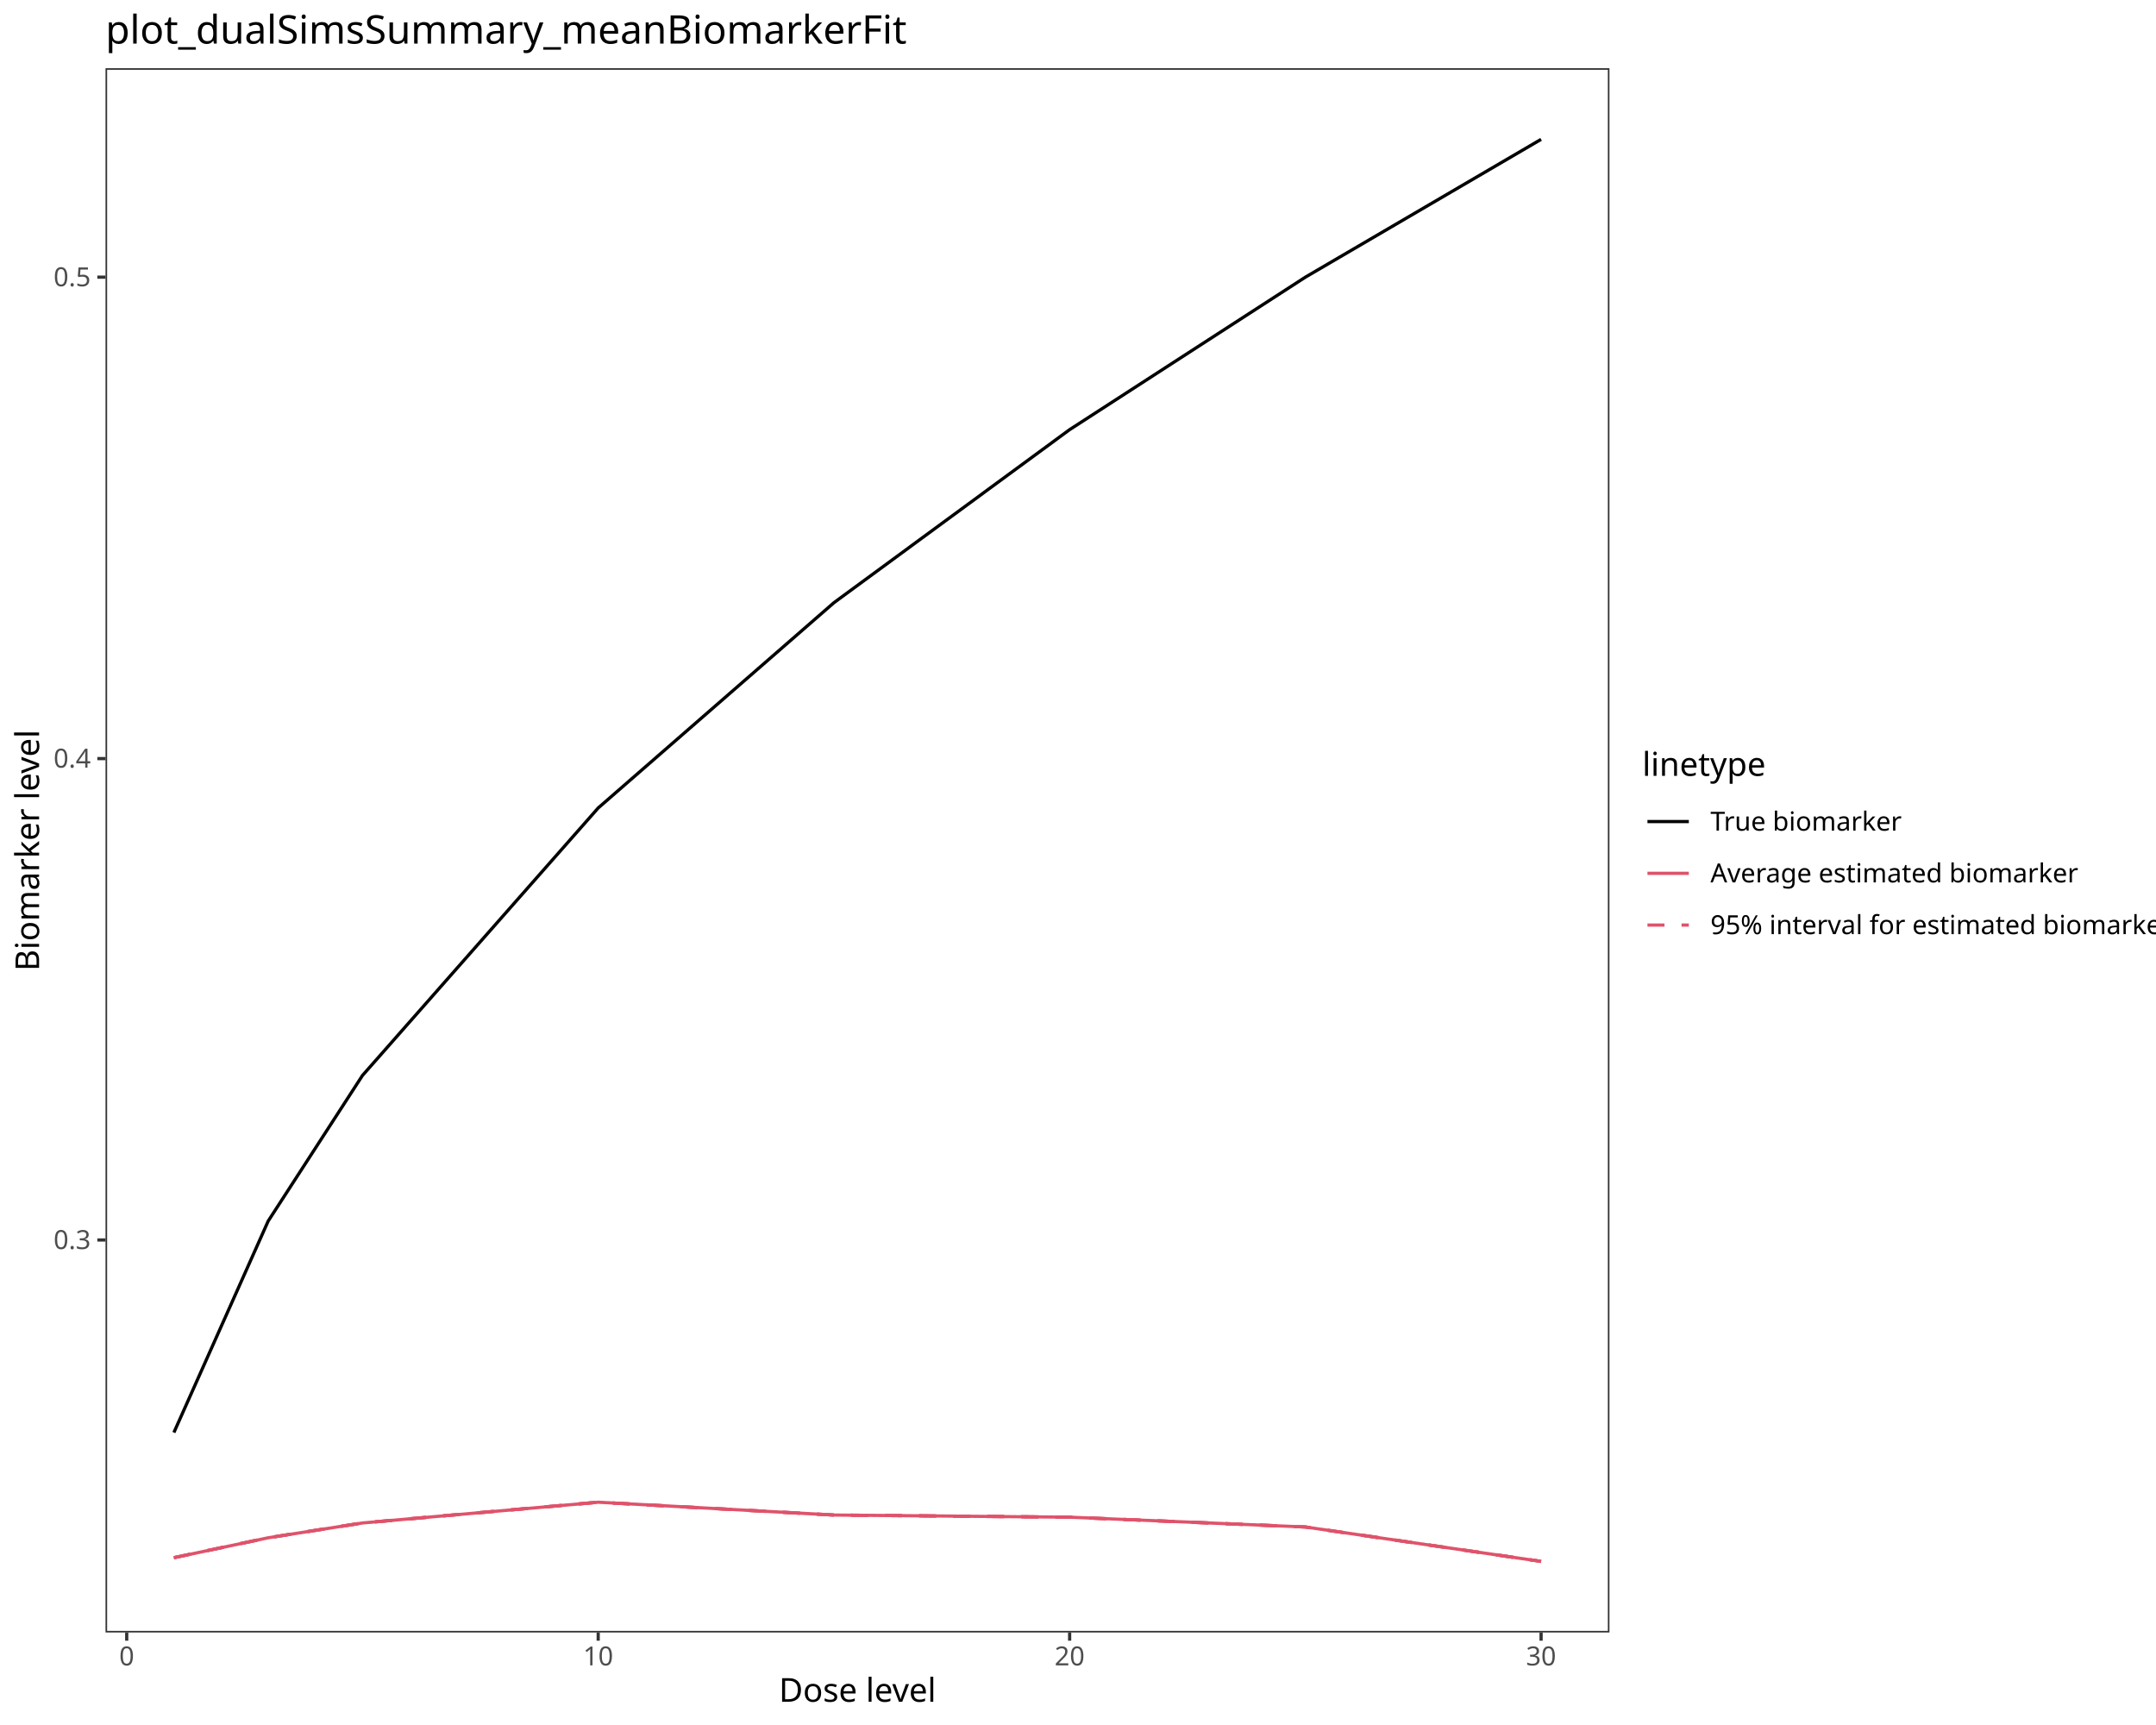
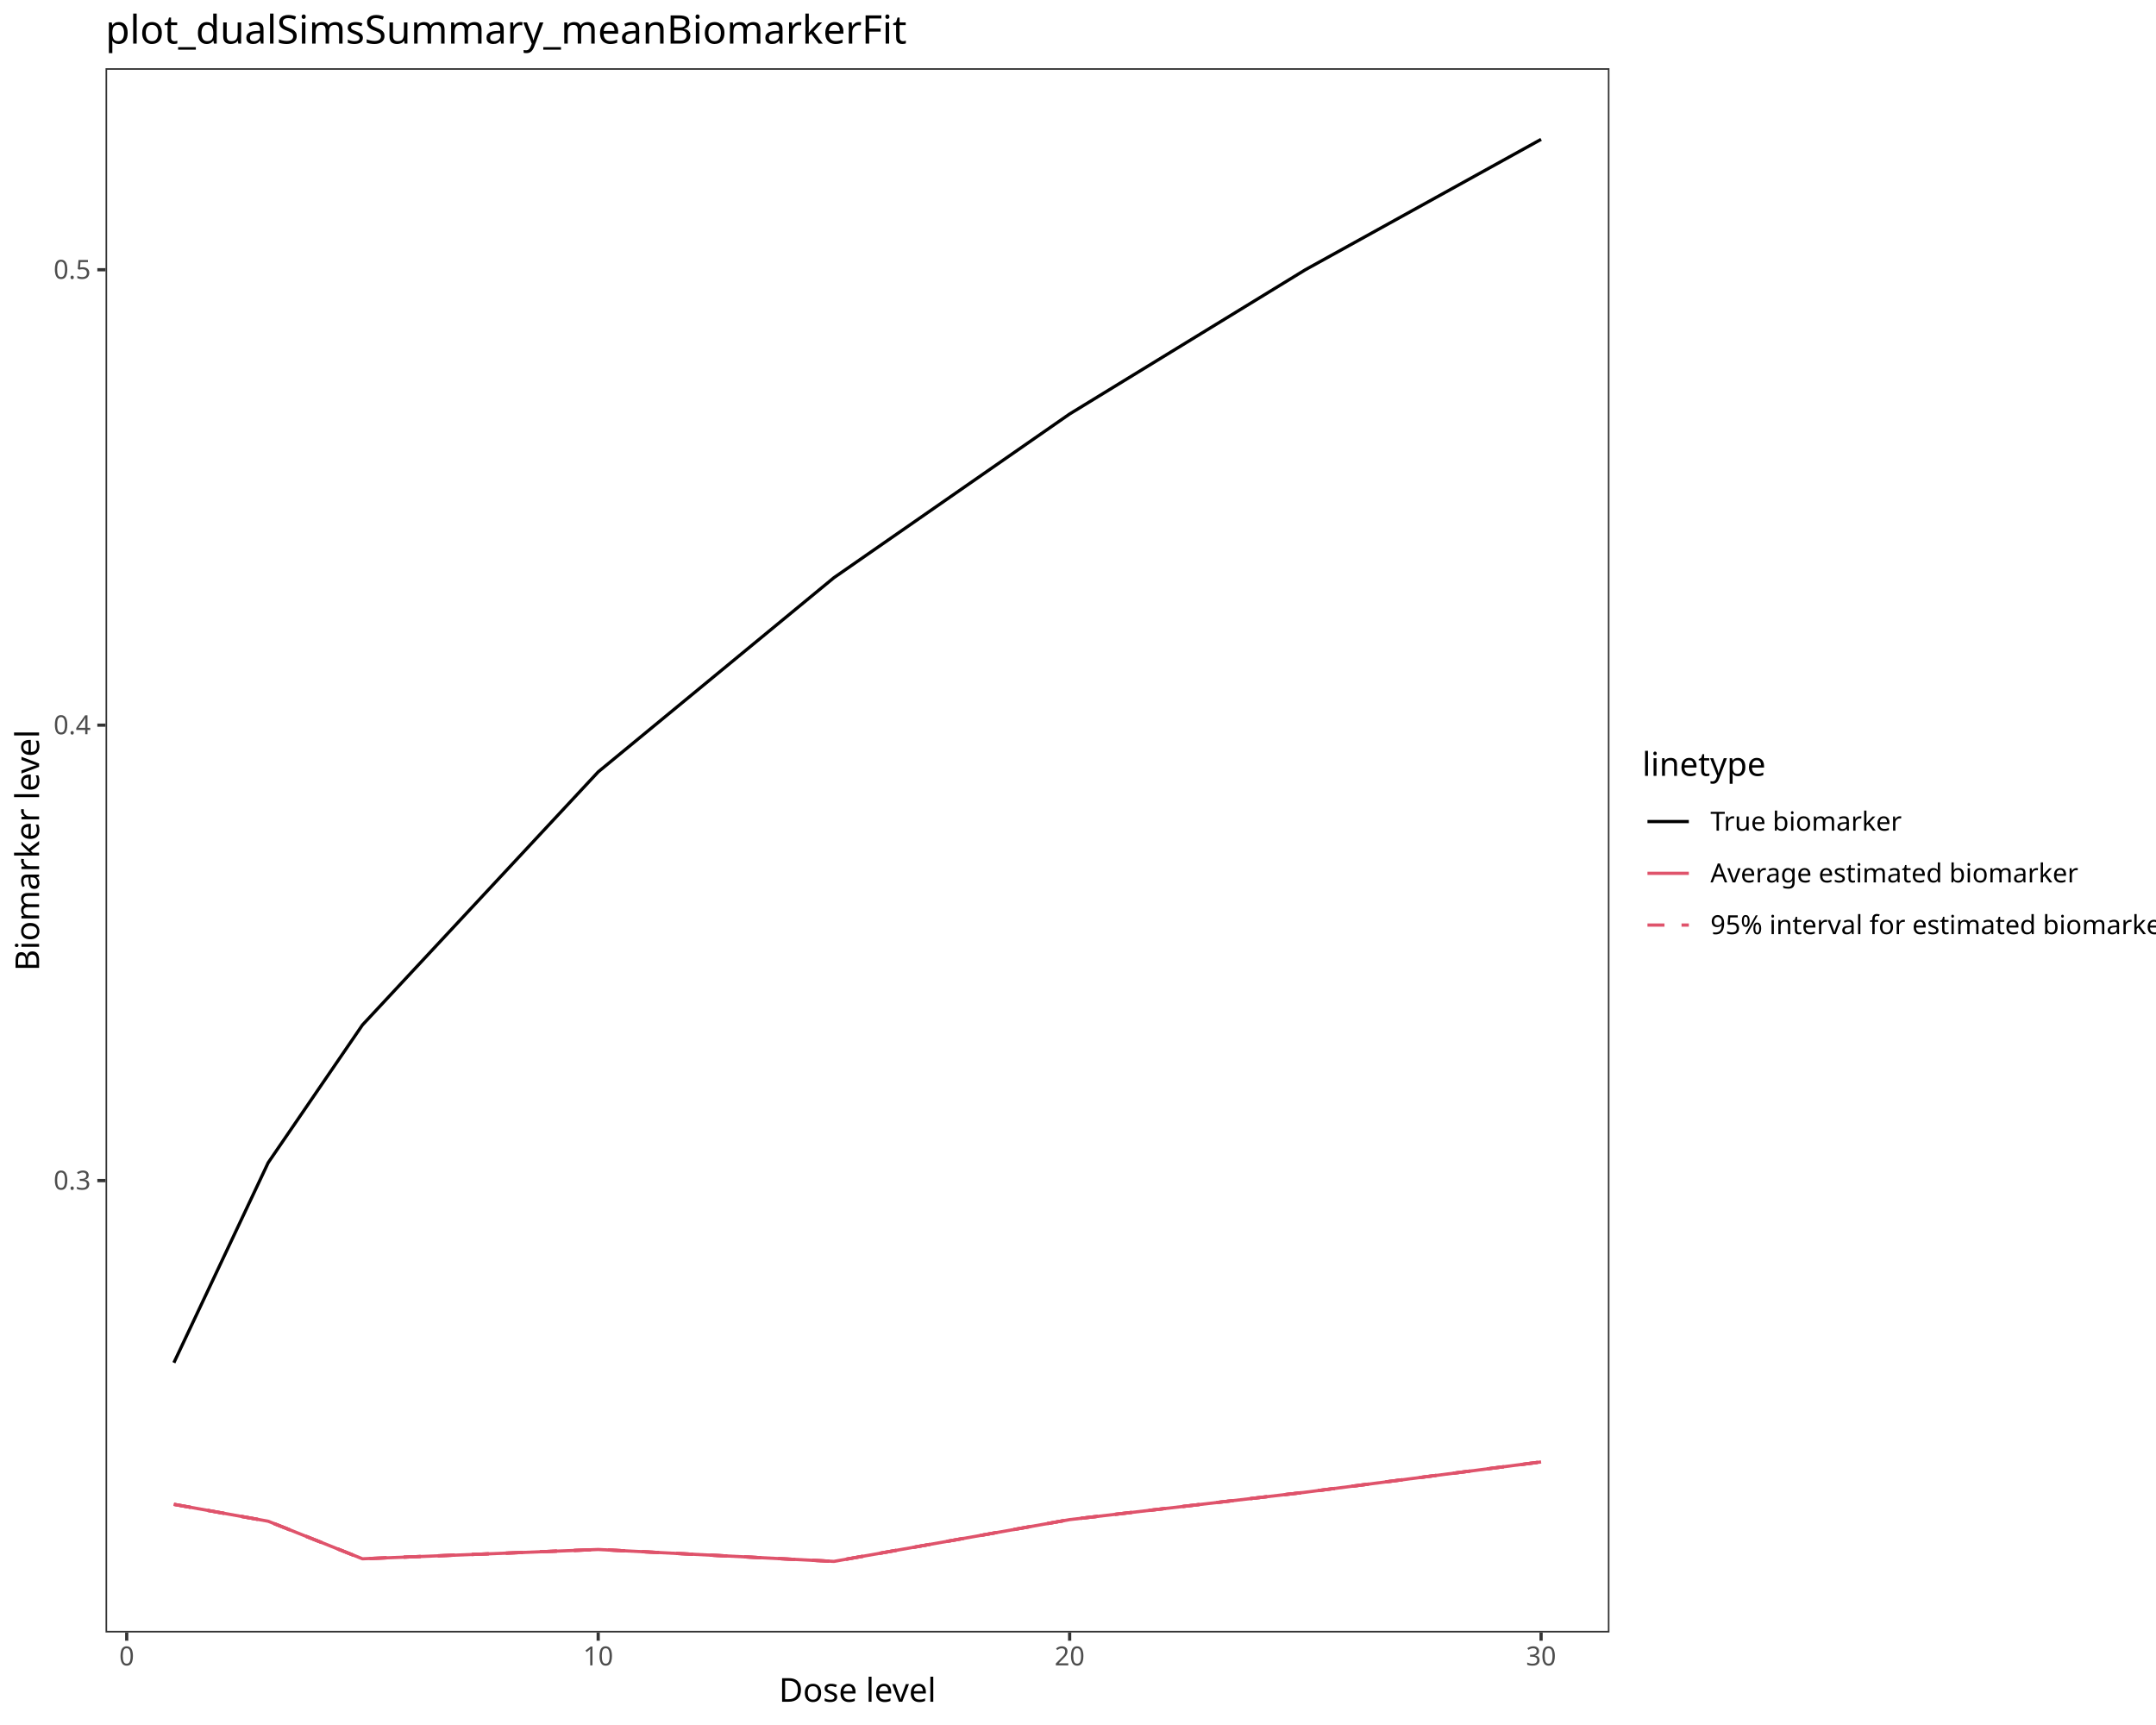
<svg xmlns="http://www.w3.org/2000/svg" class="svglite" data-engine-version="2.0" width="720.00pt" height="576.00pt" viewBox="0 0 720.00 576.00">
  <defs>
    <style type="text/css">
    .svglite line, .svglite polyline, .svglite polygon, .svglite path, .svglite rect, .svglite circle {
      fill: none;
      stroke: #000000;
      stroke-linecap: round;
      stroke-linejoin: round;
      stroke-miterlimit: 10.00;
    }
  </style>
  </defs>
  <rect width="100%" height="100%" style="stroke: none; fill: #FFFFFF;" />
  <defs>
    <clipPath id="cpMC4wMHw3MjAuMDB8MC4wMHw1NzYuMDA=">
      <rect x="0.00" y="0.00" width="720.00" height="576.00" />
    </clipPath>
  </defs>
  <g clip-path="url(#cpMC4wMHw3MjAuMDB8MC4wMHw1NzYuMDA=)">
    <rect x="0.00" y="0.00" width="720.00" height="576.00" style="stroke-width: 1.07; stroke: #FFFFFF; fill: #FFFFFF;" />
  </g>
  <defs>
    <clipPath id="cpMzUuMjR8NTM3LjQ4fDIyLjc4fDU0NS4xMQ==">
      <rect x="35.24" y="22.78" width="502.24" height="522.33" />
    </clipPath>
  </defs>
  <g clip-path="url(#cpMzUuMjR8NTM3LjQ4fDIyLjc4fDU0NS4xMQ==)">
    <rect x="35.24" y="22.78" width="502.24" height="522.33" style="stroke-width: 1.07; stroke: none; fill: #FFFFFF;" />
-     <polyline points="58.07,478.34 89.56,407.73 121.04,359.12 199.77,269.79 278.49,201.25 357.21,143.46 435.93,92.55 514.65,46.53 " style="stroke-width: 1.07; stroke-linecap: butt;" />
-     <polyline points="58.07,520.13 89.56,513.48 121.04,508.54 199.77,501.61 278.49,505.89 357.21,506.61 435.93,509.88 514.65,521.37 " style="stroke-width: 1.07; stroke: #DF536B; stroke-linecap: butt;" />
-     <polyline points="58.07,520.13 89.56,513.48 121.04,508.54 199.77,501.61 278.49,505.89 357.21,506.61 435.93,509.88 514.65,521.37 " style="stroke-width: 1.07; stroke: #DF536B; stroke-dasharray: 5.69,5.69; stroke-linecap: butt;" />
-     <polyline points="58.07,520.13 89.56,513.48 121.04,508.54 199.77,501.61 278.49,505.89 357.21,506.61 435.93,509.88 514.65,521.37 " style="stroke-width: 1.07; stroke: #DF536B; stroke-dasharray: 5.69,5.69; stroke-linecap: butt;" />
+     <polyline points="58.07,455.03 89.56,388.24 121.04,342.25 199.77,257.74 278.49,192.90 357.21,138.23 435.93,90.07 514.65,46.53 " style="stroke-width: 1.07; stroke-linecap: butt;" />
+     <polyline points="58.07,502.32 89.56,507.96 121.04,520.50 199.77,517.39 278.49,521.37 357.21,507.42 435.93,498.27 514.65,488.16 " style="stroke-width: 1.07; stroke: #DF536B; stroke-linecap: butt;" />
+     <polyline points="58.07,502.32 89.56,507.96 121.04,520.50 199.77,517.39 278.49,521.37 357.21,507.42 435.93,498.27 514.65,488.16 " style="stroke-width: 1.07; stroke: #DF536B; stroke-dasharray: 5.69,5.69; stroke-linecap: butt;" />
+     <polyline points="58.07,502.32 89.56,507.96 121.04,520.50 199.77,517.39 278.49,521.37 357.21,507.42 435.93,498.27 514.65,488.16 " style="stroke-width: 1.07; stroke: #DF536B; stroke-dasharray: 5.69,5.69; stroke-linecap: butt;" />
    <rect x="35.24" y="22.78" width="502.24" height="522.33" style="stroke-width: 1.07; stroke: #333333;" />
  </g>
  <g clip-path="url(#cpMC4wMHw3MjAuMDB8MC4wMHw1NzYuMDA=)">
-     <text x="30.31" y="417.07" text-anchor="end" style="font-size: 8.80px; fill: #4D4D4D; font-family: sans;" textLength="12.23px" lengthAdjust="spacingAndGlyphs">0.3</text>
-     <text x="30.31" y="256.32" text-anchor="end" style="font-size: 8.80px; fill: #4D4D4D; font-family: sans;" textLength="12.23px" lengthAdjust="spacingAndGlyphs">0.4</text>
-     <text x="30.31" y="95.58" text-anchor="end" style="font-size: 8.80px; fill: #4D4D4D; font-family: sans;" textLength="12.23px" lengthAdjust="spacingAndGlyphs">0.5</text>
-     <polyline points="32.50,414.04 35.24,414.04 " style="stroke-width: 1.07; stroke: #333333; stroke-linecap: butt;" />
-     <polyline points="32.50,253.30 35.24,253.30 " style="stroke-width: 1.07; stroke: #333333; stroke-linecap: butt;" />
-     <polyline points="32.50,92.55 35.24,92.55 " style="stroke-width: 1.07; stroke: #333333; stroke-linecap: butt;" />
+     <text x="30.31" y="397.23" text-anchor="end" style="font-size: 8.80px; fill: #4D4D4D; font-family: sans;" textLength="12.23px" lengthAdjust="spacingAndGlyphs">0.3</text>
+     <text x="30.31" y="245.17" text-anchor="end" style="font-size: 8.80px; fill: #4D4D4D; font-family: sans;" textLength="12.23px" lengthAdjust="spacingAndGlyphs">0.4</text>
+     <text x="30.31" y="93.10" text-anchor="end" style="font-size: 8.80px; fill: #4D4D4D; font-family: sans;" textLength="12.23px" lengthAdjust="spacingAndGlyphs">0.5</text>
+     <polyline points="32.50,394.21 35.24,394.21 " style="stroke-width: 1.07; stroke: #333333; stroke-linecap: butt;" />
+     <polyline points="32.50,242.14 35.24,242.14 " style="stroke-width: 1.07; stroke: #333333; stroke-linecap: butt;" />
+     <polyline points="32.50,90.07 35.24,90.07 " style="stroke-width: 1.07; stroke: #333333; stroke-linecap: butt;" />
    <polyline points="42.32,547.85 42.32,545.11 " style="stroke-width: 1.07; stroke: #333333; stroke-linecap: butt;" />
    <polyline points="199.77,547.85 199.77,545.11 " style="stroke-width: 1.07; stroke: #333333; stroke-linecap: butt;" />
    <polyline points="357.21,547.85 357.21,545.11 " style="stroke-width: 1.07; stroke: #333333; stroke-linecap: butt;" />
    <polyline points="514.65,547.85 514.65,545.11 " style="stroke-width: 1.07; stroke: #333333; stroke-linecap: butt;" />
    <text x="42.32" y="556.10" text-anchor="middle" style="font-size: 8.80px; fill: #4D4D4D; font-family: sans;" textLength="4.89px" lengthAdjust="spacingAndGlyphs">0</text>
    <text x="199.77" y="556.10" text-anchor="middle" style="font-size: 8.80px; fill: #4D4D4D; font-family: sans;" textLength="9.79px" lengthAdjust="spacingAndGlyphs">10</text>
    <text x="357.21" y="556.10" text-anchor="middle" style="font-size: 8.80px; fill: #4D4D4D; font-family: sans;" textLength="9.79px" lengthAdjust="spacingAndGlyphs">20</text>
    <text x="514.65" y="556.10" text-anchor="middle" style="font-size: 8.80px; fill: #4D4D4D; font-family: sans;" textLength="9.79px" lengthAdjust="spacingAndGlyphs">30</text>
    <text x="286.36" y="568.24" text-anchor="middle" style="font-size: 11.00px; font-family: sans;" textLength="51.37px" lengthAdjust="spacingAndGlyphs">Dose level</text>
    <text transform="translate(13.05,283.95) rotate(-90)" text-anchor="middle" style="font-size: 11.00px; font-family: sans;" textLength="75.81px" lengthAdjust="spacingAndGlyphs">Biomarker level</text>
    <rect x="548.44" y="250.36" width="166.08" height="67.17" style="stroke-width: 1.07; stroke: none; fill: #FFFFFF;" />
    <text x="548.44" y="259.07" style="font-size: 11.00px; font-family: sans;" textLength="37.92px" lengthAdjust="spacingAndGlyphs">linetype</text>
    <rect x="548.44" y="265.69" width="17.28" height="17.28" style="stroke-width: 1.07; stroke: none; fill: #FFFFFF;" />
    <line x1="550.17" y1="274.33" x2="563.99" y2="274.33" style="stroke-width: 1.07; stroke-linecap: butt;" />
    <rect x="548.44" y="282.97" width="17.28" height="17.28" style="stroke-width: 1.07; stroke: none; fill: #FFFFFF;" />
    <line x1="550.17" y1="291.61" x2="563.99" y2="291.61" style="stroke-width: 1.07; stroke: #DF536B; stroke-linecap: butt;" />
    <rect x="548.44" y="300.25" width="17.28" height="17.28" style="stroke-width: 1.07; stroke: none; fill: #FFFFFF;" />
    <line x1="550.17" y1="308.89" x2="563.99" y2="308.89" style="stroke-width: 1.07; stroke: #DF536B; stroke-dasharray: 5.69,5.69; stroke-linecap: butt;" />
    <text x="571.20" y="277.36" style="font-size: 8.80px; font-family: sans;" textLength="59.67px" lengthAdjust="spacingAndGlyphs">True biomarker</text>
    <text x="571.20" y="294.64" style="font-size: 8.80px; font-family: sans;" textLength="114.96px" lengthAdjust="spacingAndGlyphs">Average estimated biomarker</text>
    <text x="571.20" y="311.92" style="font-size: 8.80px; font-family: sans;" textLength="143.32px" lengthAdjust="spacingAndGlyphs">95% interval for estimated biomarker</text>
    <text x="35.24" y="14.56" style="font-size: 13.20px; font-family: sans;" textLength="254.60px" lengthAdjust="spacingAndGlyphs">plot_dualSimsSummary_meanBiomarkerFit</text>
  </g>
</svg>
